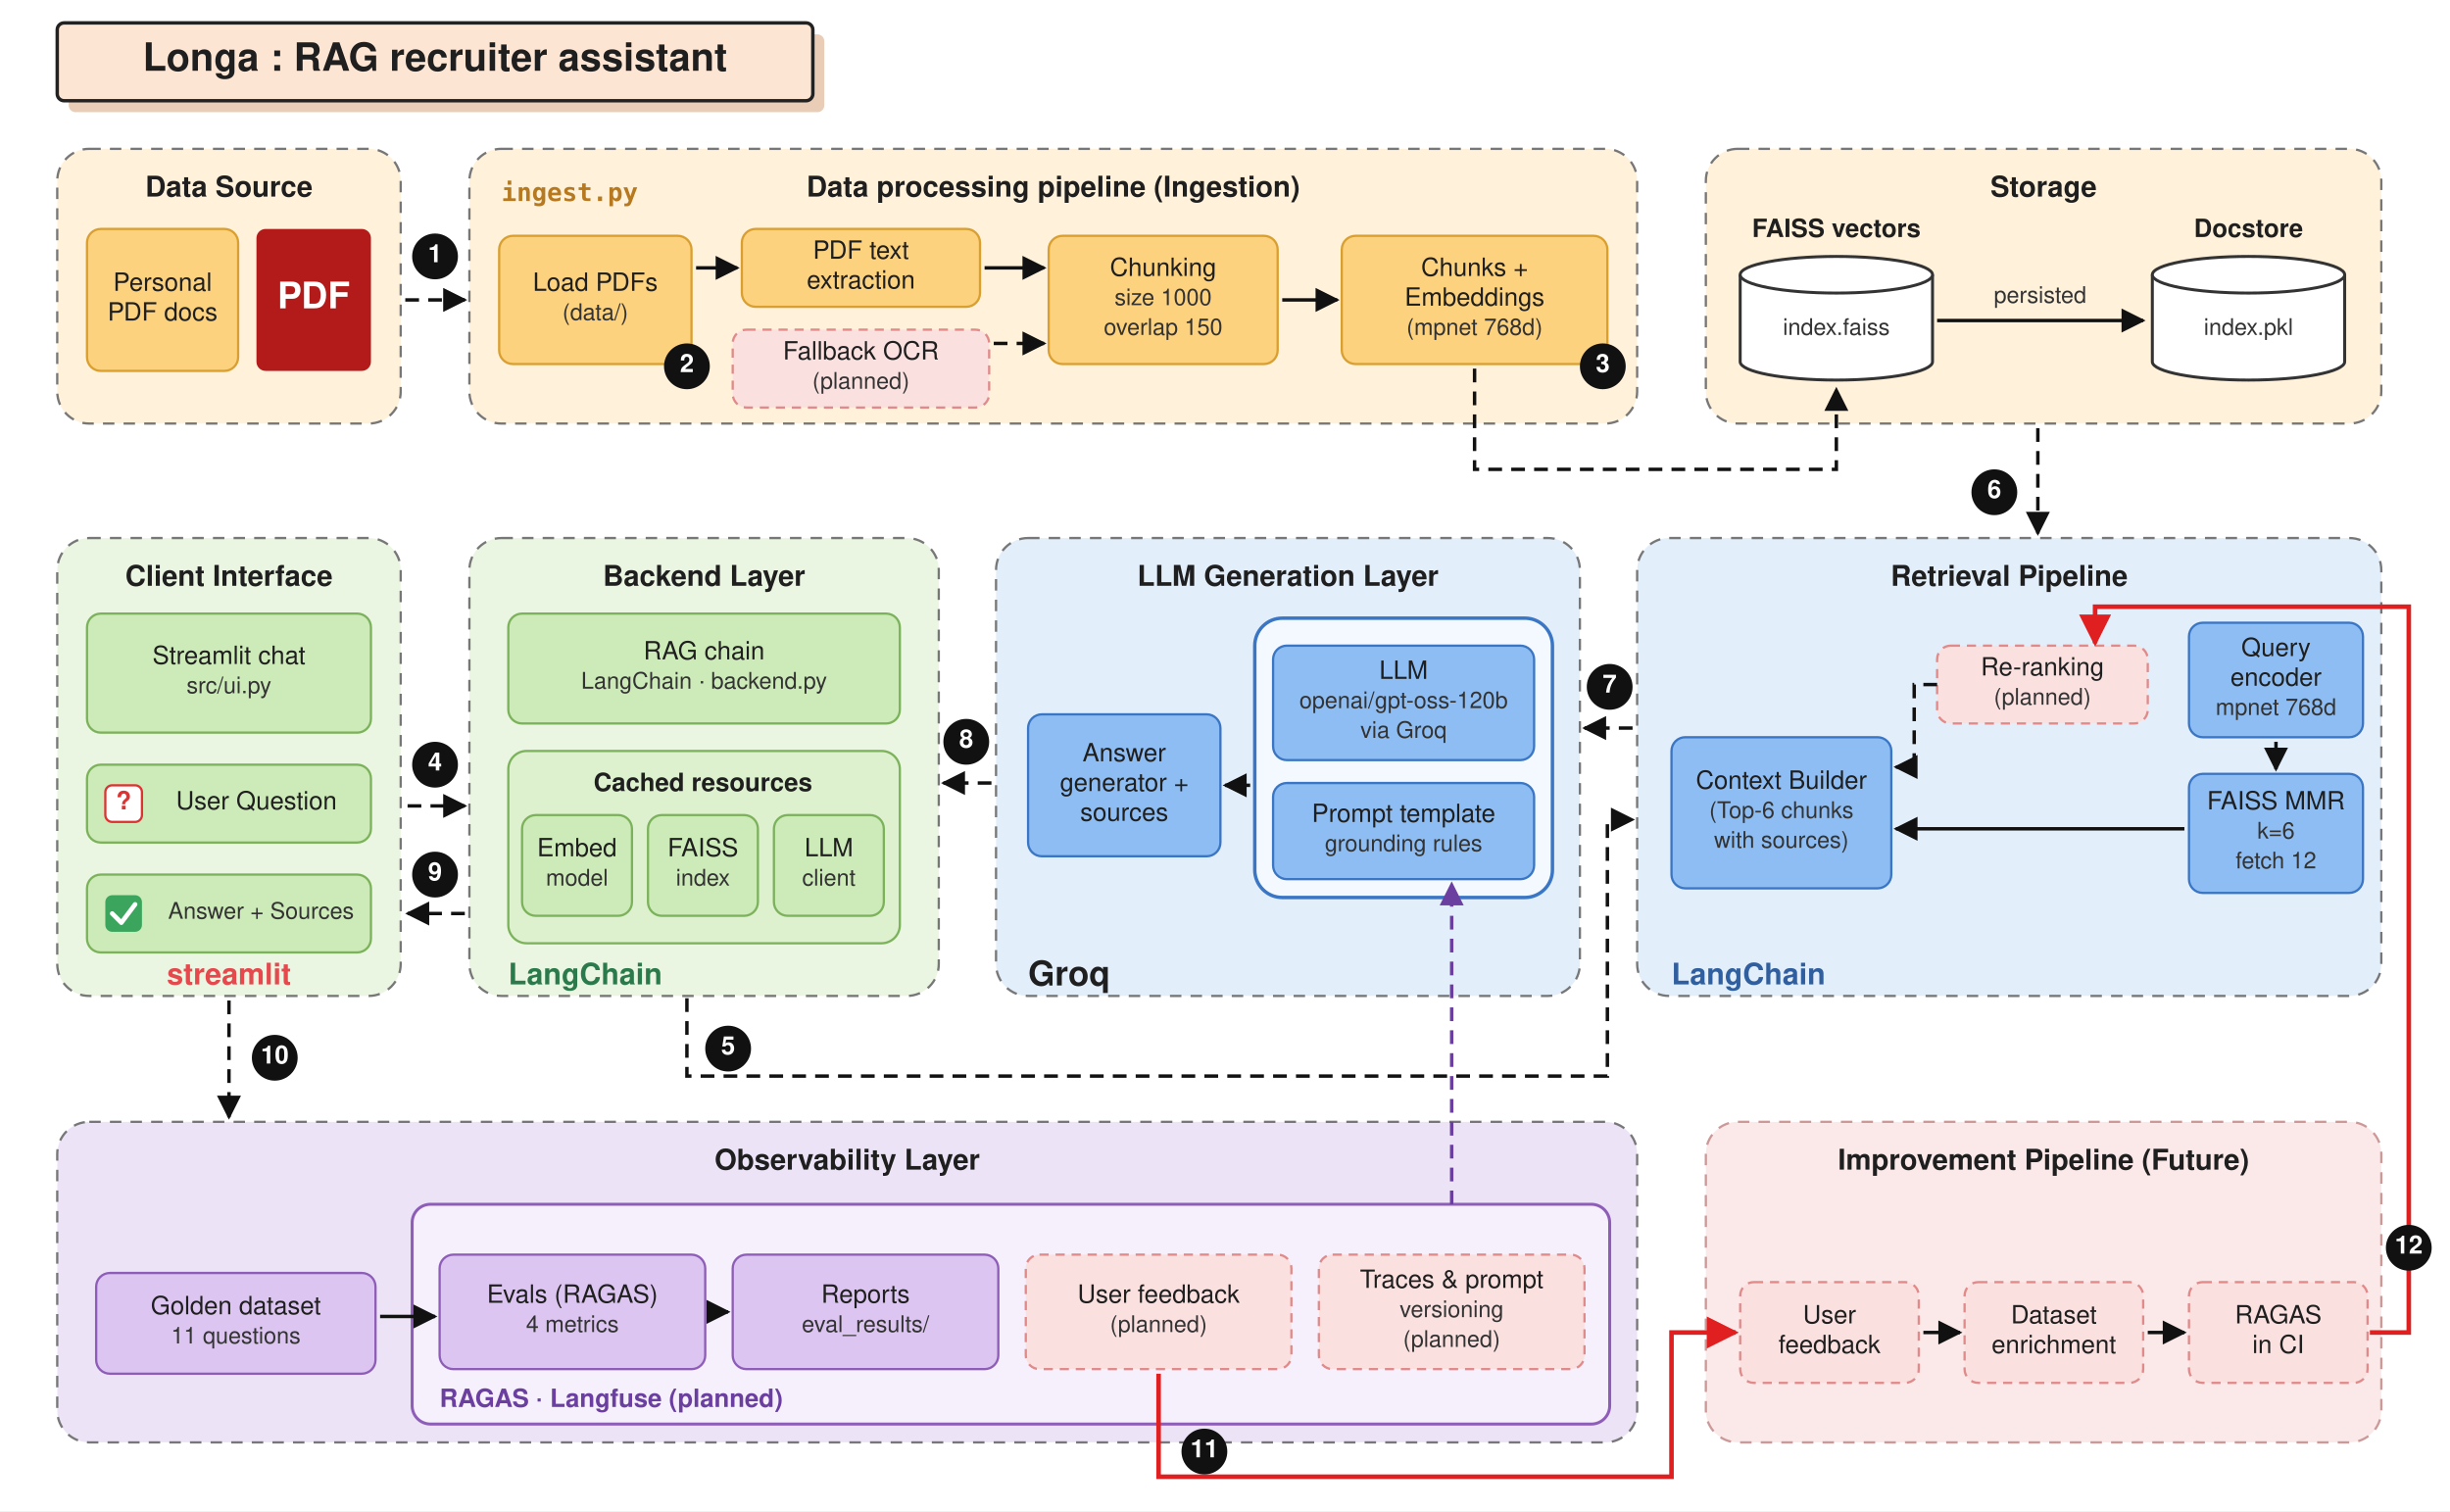
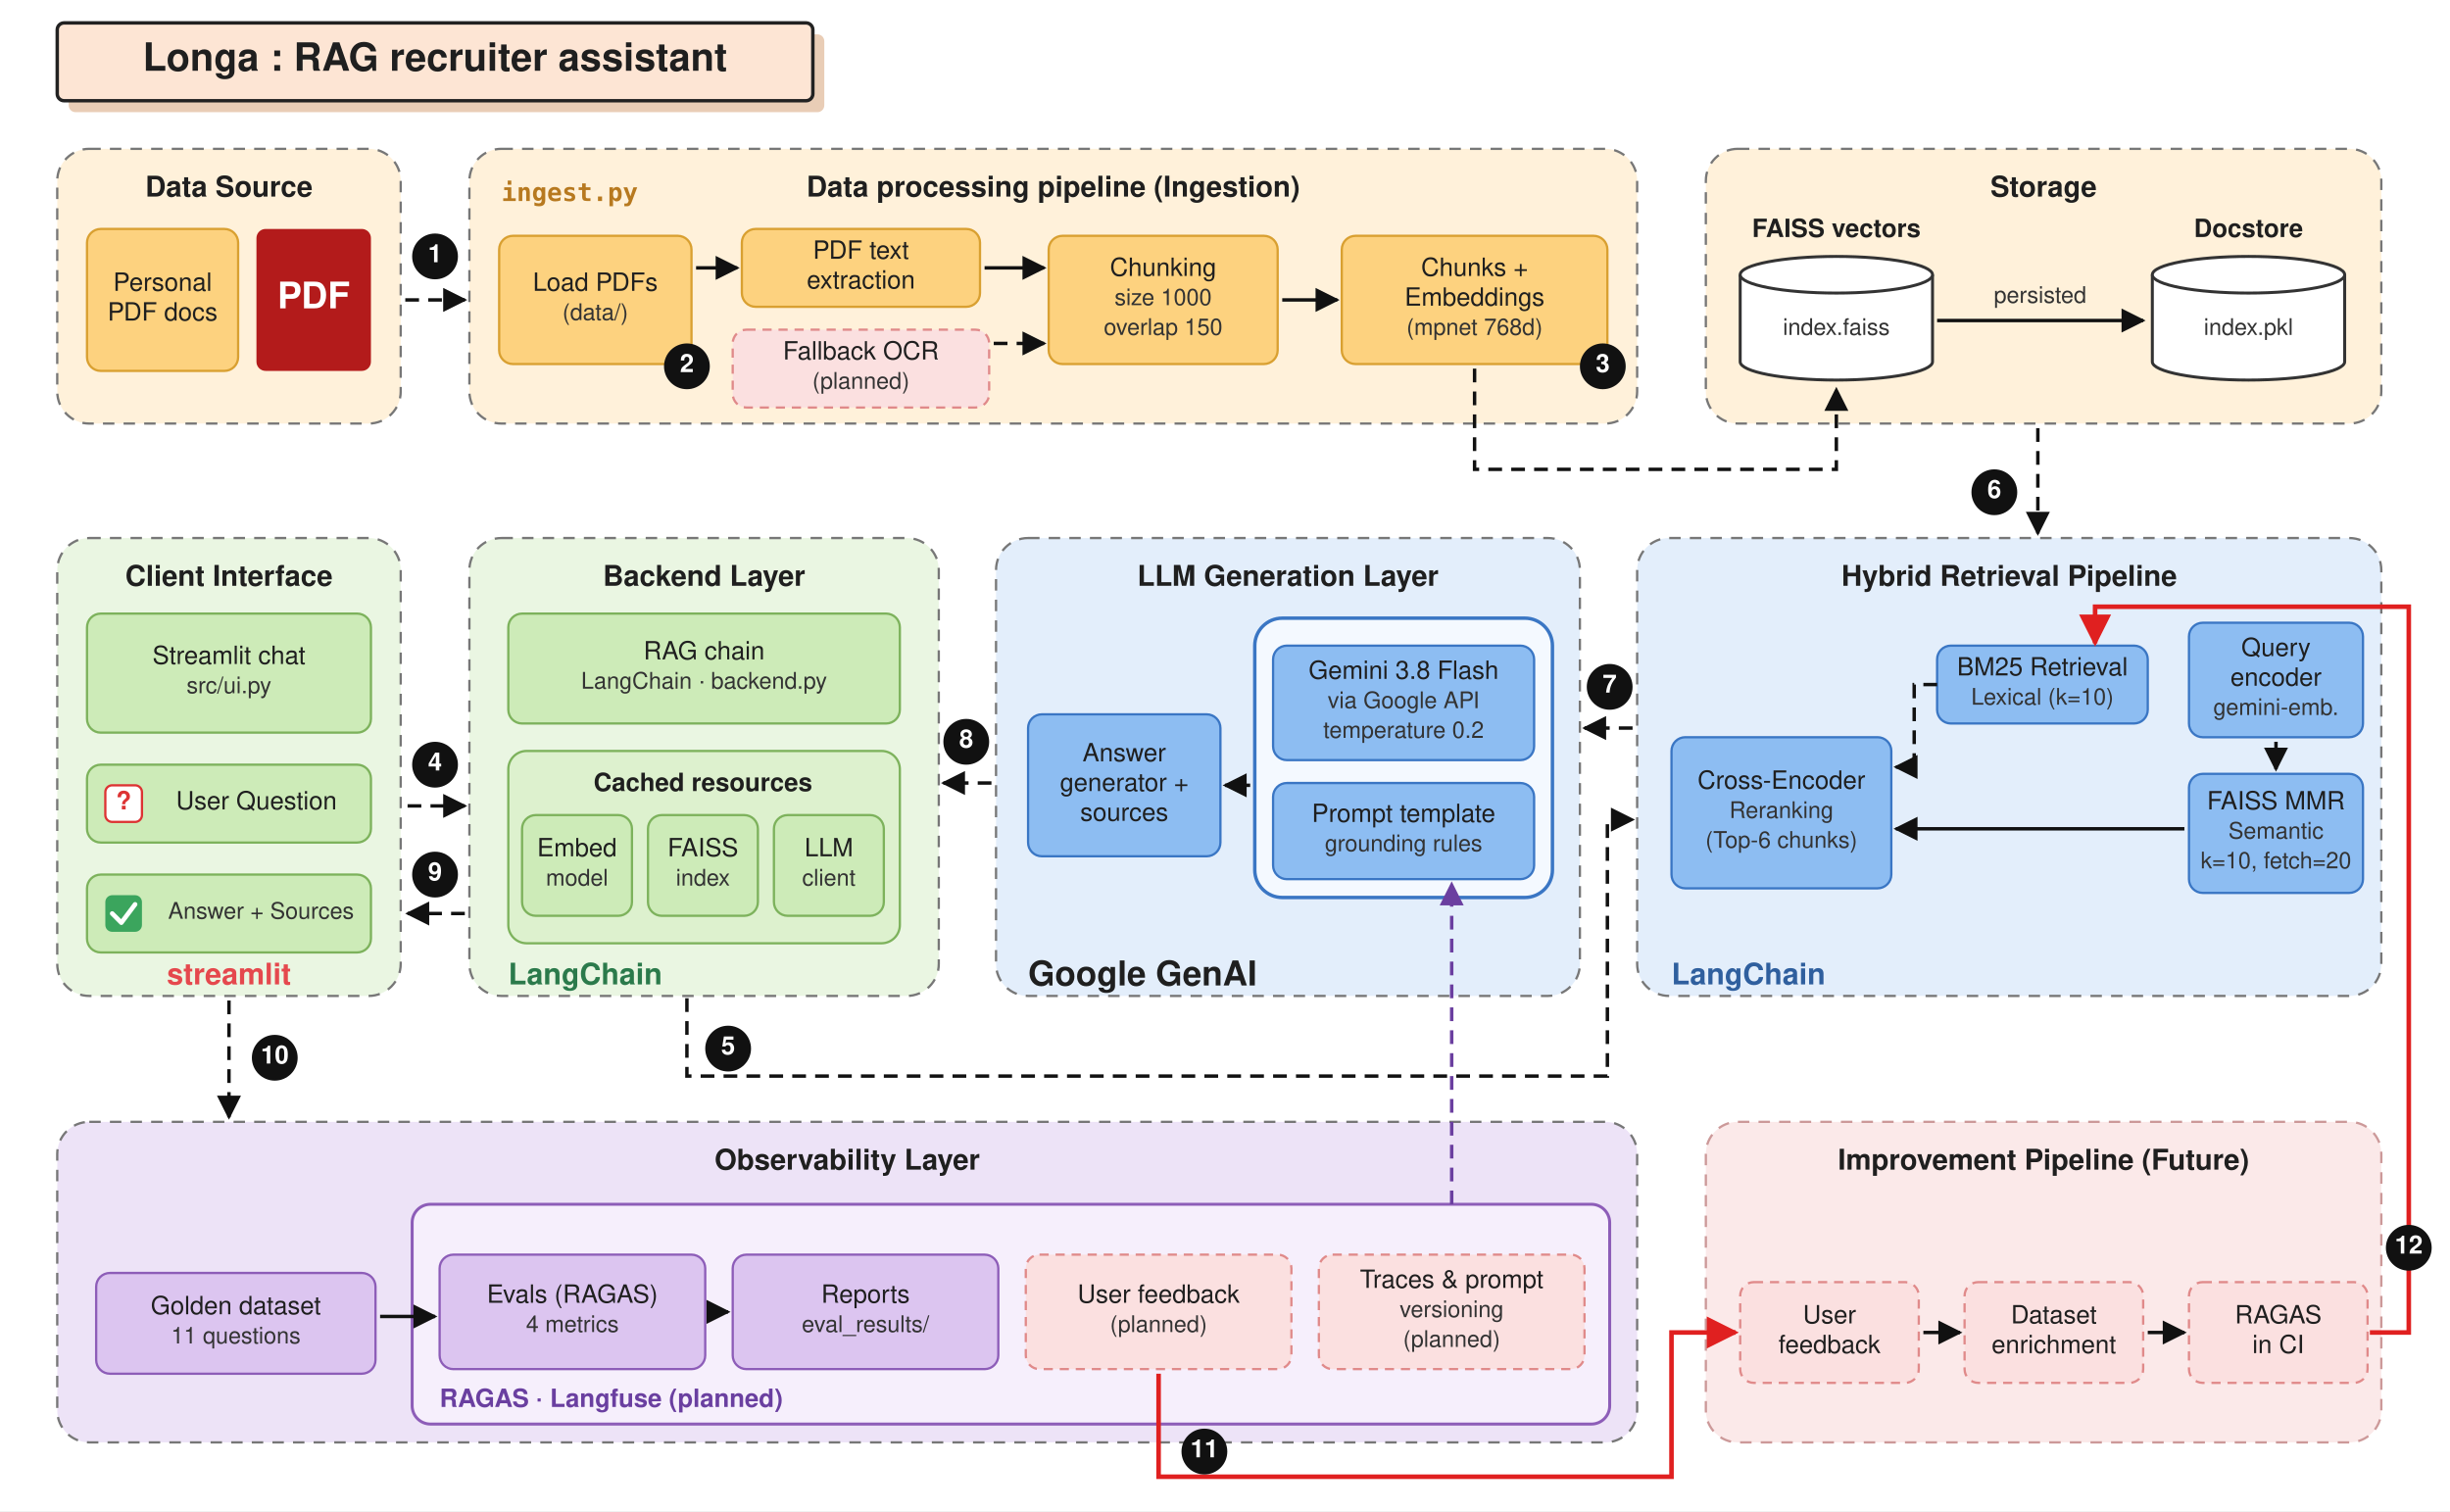
<svg xmlns="http://www.w3.org/2000/svg" width="1070" height="660" viewBox="0 0 1070 660" role="img">
  <style>
text{font-family:Helvetica,Arial,sans-serif;fill:#1f1f1f}
.tx{font-size:11px}.sm{font-size:10px;fill:#333}.hd{font-size:12.5px;font-weight:700}.lg{font-size:11px;font-weight:700}
.nm{font-size:11px;font-weight:700;fill:#fff}
.o{fill:#FDD27F;stroke:#D9A031;stroke-width:1}
.pk{fill:#FBE0E0;stroke:#E08A8A;stroke-width:1;stroke-dasharray:4 3}
.gr{fill:#CDEBB8;stroke:#7DB25C;stroke-width:1}
.bl{fill:#8DBDF2;stroke:#3A76C4;stroke-width:1}
.pu{fill:#DCC5F0;stroke:#8D5DB8;stroke-width:1}
.da{fill:none;stroke:#111;stroke-width:1.5;stroke-dasharray:6 4;marker-end:url(#aK)}
.sa{fill:none;stroke:#111;stroke-width:1.5;marker-end:url(#aK)}
.ra{fill:none;stroke:#E02020;stroke-width:2;marker-end:url(#aR)}
.pa{fill:none;stroke:#6B3FA0;stroke-width:1.5;stroke-dasharray:6 4;marker-end:url(#aP)}
</style>
  <defs>
    <marker id="aK" viewBox="0 0 10 10" refX="9" refY="5" markerWidth="7" markerHeight="7" orient="auto">
      <path d="M0,0L10,5L0,10z" fill="#111" />
    </marker>
    <marker id="aR" viewBox="0 0 10 10" refX="9" refY="5" markerWidth="7" markerHeight="7" orient="auto">
      <path d="M0,0L10,5L0,10z" fill="#E02020" />
    </marker>
    <marker id="aP" viewBox="0 0 10 10" refX="9" refY="5" markerWidth="7" markerHeight="7" orient="auto">
      <path d="M0,0L10,5L0,10z" fill="#6B3FA0" />
    </marker>
  </defs>
  <rect width="1070" height="660" fill="#fff" />
  <rect x="30" y="15" width="330" height="34" rx="3" fill="#E9CDB6" />
  <rect x="25" y="10" width="330" height="34" rx="3" fill="#FDE5D4" stroke="#222" stroke-width="1.5" />
  <text x="190" y="27" text-anchor="middle" dominant-baseline="central" style="font-size:17px;font-weight:700">Longa : RAG recruiter assistant</text>
  <rect x="25" y="65" width="150" height="120" rx="14" fill="#FFF1DA" stroke="#777" stroke-width="1" stroke-dasharray="5 4" />
  <text class="hd" x="100.0" y="83" text-anchor="middle" dominant-baseline="central">Data Source</text>
  <rect class="o" x="38" y="100" width="66" height="62" rx="6" />
  <text class="tx" x="71.0" y="124.5" text-anchor="middle" dominant-baseline="central">Personal</text>
  <text class="tx" x="71.0" y="137.5" text-anchor="middle" dominant-baseline="central">PDF docs</text>
  <rect x="112" y="100" width="50" height="62" rx="4" fill="#B31B1B" />
  <text x="137" y="131" text-anchor="middle" dominant-baseline="central" style="font-size:16px;font-weight:700;fill:#fff">PDF</text>
  <path class="da" d="M177,131 H203" />
  <rect x="205" y="65" width="510" height="120" rx="14" fill="#FFF1DA" stroke="#777" stroke-width="1" stroke-dasharray="5 4" />
  <text class="hd" x="460.0" y="83" text-anchor="middle" dominant-baseline="central">Data processing pipeline (Ingestion)</text>
  <text x="219" y="84" dominant-baseline="central" style="font-family:monospace;font-size:11px;font-weight:700;fill:#B7791F">ingest.py</text>
  <rect class="o" x="218" y="103" width="84" height="56" rx="6" />
  <text class="tx" x="260.0" y="124.5" text-anchor="middle" dominant-baseline="central">Load PDFs</text>
  <text class="sm" x="260.0" y="137.5" text-anchor="middle" dominant-baseline="central">(data/)</text>
  <rect class="o" x="324" y="100" width="104" height="34" rx="6" />
  <text class="tx" x="376.0" y="110.5" text-anchor="middle" dominant-baseline="central">PDF text</text>
  <text class="tx" x="376.0" y="123.5" text-anchor="middle" dominant-baseline="central">extraction</text>
  <rect class="pk" x="320" y="144" width="112" height="34" rx="6" />
  <text class="tx" x="376.0" y="154.5" text-anchor="middle" dominant-baseline="central">Fallback OCR</text>
  <text class="sm" x="376.0" y="167.5" text-anchor="middle" dominant-baseline="central">(planned)</text>
  <rect class="o" x="458" y="103" width="100" height="56" rx="6" />
  <text class="tx" x="508.0" y="118.0" text-anchor="middle" dominant-baseline="central">Chunking</text>
  <text class="sm" x="508.0" y="131.0" text-anchor="middle" dominant-baseline="central">size 1000</text>
  <text class="sm" x="508.0" y="144.0" text-anchor="middle" dominant-baseline="central">overlap 150</text>
  <rect class="o" x="586" y="103" width="116" height="56" rx="6" />
  <text class="tx" x="644.0" y="118.0" text-anchor="middle" dominant-baseline="central">Chunks +</text>
  <text class="tx" x="644.0" y="131.0" text-anchor="middle" dominant-baseline="central">Embeddings</text>
  <text class="sm" x="644.0" y="144.0" text-anchor="middle" dominant-baseline="central">(mpnet 768d)</text>
  <path class="sa" d="M304,117 H322" />
  <path class="sa" d="M430,117 H456" />
  <path class="da" d="M434,150 H456" />
  <path class="sa" d="M560,131 H584" />
  <rect x="745" y="65" width="295" height="120" rx="14" fill="#FFF1DA" stroke="#777" stroke-width="1" stroke-dasharray="5 4" />
  <text class="hd" x="892.5" y="83" text-anchor="middle" dominant-baseline="central">Storage</text>
  <path d="M760,120 V158 A42.0,8 0 0 0 844,158 V120" fill="#fff" stroke="#333" stroke-width="1.3" />
  <ellipse cx="802.0" cy="120" rx="42.0" ry="8" fill="#fff" stroke="#333" stroke-width="1.3" />
  <text class="lg" x="802.0" y="101" text-anchor="middle" dominant-baseline="central">FAISS vectors</text>
  <text class="sm" x="802.0" y="144" text-anchor="middle" dominant-baseline="central">index.faiss</text>
  <path d="M940,120 V158 A42.0,8 0 0 0 1024,158 V120" fill="#fff" stroke="#333" stroke-width="1.3" />
  <ellipse cx="982.0" cy="120" rx="42.0" ry="8" fill="#fff" stroke="#333" stroke-width="1.3" />
  <text class="lg" x="982.0" y="101" text-anchor="middle" dominant-baseline="central">Docstore</text>
  <text class="sm" x="982.0" y="144" text-anchor="middle" dominant-baseline="central">index.pkl</text>
  <path class="sa" d="M846,140 H936" />
  <text class="sm" x="891" y="130" text-anchor="middle" dominant-baseline="central">persisted</text>
  <path class="da" d="M890,187 V233" />
  <rect x="25" y="235" width="150" height="200" rx="14" fill="#EAF6E2" stroke="#777" stroke-width="1" stroke-dasharray="5 4" />
  <text class="hd" x="100.0" y="253" text-anchor="middle" dominant-baseline="central">Client Interface</text>
  <rect class="gr" x="38" y="268" width="124" height="52" rx="6" />
  <text class="tx" x="100.0" y="287.5" text-anchor="middle" dominant-baseline="central">Streamlit chat</text>
  <text class="sm" x="100.0" y="300.5" text-anchor="middle" dominant-baseline="central">src/ui.py</text>
  <rect class="gr" x="38" y="334" width="124" height="34" rx="6" />
  <rect x="46" y="343" width="16" height="16" rx="3" fill="#fff" stroke="#D33" />
  <text x="54" y="351" text-anchor="middle" dominant-baseline="central" style="font-size:11px;font-weight:700;fill:#D33">?</text>
  <text class="tx" x="112" y="351" text-anchor="middle" dominant-baseline="central">User Question</text>
  <rect class="gr" x="38" y="382" width="124" height="34" rx="6" />
  <rect x="46" y="391" width="16" height="16" rx="3" fill="#3BA55D" />
  <polyline points="49,399 53,403 59,395" fill="none" stroke="#fff" stroke-width="2" stroke-linecap="round" stroke-linejoin="round" />
  <text class="sm" x="114" y="399" text-anchor="middle" dominant-baseline="central">Answer + Sources</text>
  <text x="100" y="427" text-anchor="middle" dominant-baseline="central" style="font-size:13px;font-weight:700;fill:#E5484D">streamlit</text>
  <path class="da" d="M178,352 H203" />
  <path class="da" d="M203,399 H178" />
  <path class="da" d="M100,437 V488" />
  <rect x="205" y="235" width="205" height="200" rx="14" fill="#EAF6E2" stroke="#777" stroke-width="1" stroke-dasharray="5 4" />
  <text class="hd" x="307.5" y="253" text-anchor="middle" dominant-baseline="central">Backend Layer</text>
  <rect class="gr" x="222" y="268" width="171" height="48" rx="6" />
  <text class="tx" x="307.5" y="285.5" text-anchor="middle" dominant-baseline="central">RAG chain</text>
  <text class="sm" x="307.5" y="298.5" text-anchor="middle" dominant-baseline="central">LangChain · backend.py</text>
  <rect x="222" y="328" width="171" height="84" rx="8" fill="#DDF1CE" stroke="#7DB25C" />
  <text class="lg" x="307" y="343" text-anchor="middle" dominant-baseline="central">Cached resources</text>
  <rect class="gr" x="228" y="356" width="48" height="44" rx="6" />
  <text class="tx" x="252.0" y="371.5" text-anchor="middle" dominant-baseline="central">Embed</text>
  <text class="sm" x="252.0" y="384.5" text-anchor="middle" dominant-baseline="central">model</text>
  <rect class="gr" x="283" y="356" width="48" height="44" rx="6" />
  <text class="tx" x="307.0" y="371.5" text-anchor="middle" dominant-baseline="central">FAISS</text>
  <text class="sm" x="307.0" y="384.5" text-anchor="middle" dominant-baseline="central">index</text>
  <rect class="gr" x="338" y="356" width="48" height="44" rx="6" />
  <text class="tx" x="362.0" y="371.5" text-anchor="middle" dominant-baseline="central">LLM</text>
  <text class="sm" x="362.0" y="384.5" text-anchor="middle" dominant-baseline="central">client</text>
  <text x="222" y="427" dominant-baseline="central" style="font-size:13px;font-weight:700;fill:#2B7A4B">LangChain</text>
  <rect x="435" y="235" width="255" height="200" rx="14" fill="#E3EEFB" stroke="#777" stroke-width="1" stroke-dasharray="5 4" />
  <text class="hd" x="562.5" y="253" text-anchor="middle" dominant-baseline="central">LLM Generation Layer</text>
  <rect x="548" y="270" width="130" height="122" rx="12" fill="#F4F9FF" stroke="#3A76C4" stroke-width="1.5" />
  <rect class="bl" x="556" y="282" width="114" height="50" rx="6" />
-   <text class="tx" x="613.0" y="294.0" text-anchor="middle" dominant-baseline="central">LLM</text>
-   <text class="sm" x="613.0" y="307.0" text-anchor="middle" dominant-baseline="central">openai/gpt-oss-120b</text>
-   <text class="sm" x="613.0" y="320.0" text-anchor="middle" dominant-baseline="central">via Groq</text>
+   <text class="tx" x="613.0" y="294.0" text-anchor="middle" dominant-baseline="central">Gemini 3.8 Flash</text>
+   <text class="sm" x="613.0" y="307.0" text-anchor="middle" dominant-baseline="central">via Google API</text>
+   <text class="sm" x="613.0" y="320.0" text-anchor="middle" dominant-baseline="central">temperature 0.2</text>
  <rect class="bl" x="556" y="342" width="114" height="42" rx="6" />
  <text class="tx" x="613.0" y="356.5" text-anchor="middle" dominant-baseline="central">Prompt template</text>
  <text class="sm" x="613.0" y="369.5" text-anchor="middle" dominant-baseline="central">grounding rules</text>
  <rect class="bl" x="449" y="312" width="84" height="62" rx="6" />
  <text class="tx" x="491.0" y="330.0" text-anchor="middle" dominant-baseline="central">Answer</text>
  <text class="tx" x="491.0" y="343.0" text-anchor="middle" dominant-baseline="central">generator +</text>
  <text class="tx" x="491.0" y="356.0" text-anchor="middle" dominant-baseline="central">sources</text>
  <path class="sa" d="M546,343 H535" />
-   <text x="449" y="427" dominant-baseline="central" style="font-size:15px;font-weight:700">Groq</text>
+   <text x="449" y="427" dominant-baseline="central" style="font-size:15px;font-weight:700">Google GenAI</text>
  <path class="da" d="M713,318 H692" />
  <path class="da" d="M433,342 H412" />
  <rect x="715" y="235" width="325" height="200" rx="14" fill="#E3EEFB" stroke="#777" stroke-width="1" stroke-dasharray="5 4" />
-   <text class="hd" x="877.5" y="253" text-anchor="middle" dominant-baseline="central">Retrieval Pipeline</text>
+   <text class="hd" x="877.5" y="253" text-anchor="middle" dominant-baseline="central">Hybrid Retrieval Pipeline</text>
  <rect class="bl" x="730" y="322" width="96" height="66" rx="6" />
-   <text class="tx" x="778.0" y="342.0" text-anchor="middle" dominant-baseline="central">Context Builder</text>
-   <text class="sm" x="778.0" y="355.0" text-anchor="middle" dominant-baseline="central">(Top-6 chunks</text>
-   <text class="sm" x="778.0" y="368.0" text-anchor="middle" dominant-baseline="central">with sources)</text>
-   <rect class="pk" x="846" y="282" width="92" height="34" rx="6" />
-   <text class="tx" x="892.0" y="292.5" text-anchor="middle" dominant-baseline="central">Re-ranking</text>
-   <text class="sm" x="892.0" y="305.5" text-anchor="middle" dominant-baseline="central">(planned)</text>
+   <text class="tx" x="778.0" y="342.0" text-anchor="middle" dominant-baseline="central">Cross-Encoder</text>
+   <text class="sm" x="778.0" y="355.0" text-anchor="middle" dominant-baseline="central">Reranking</text>
+   <text class="sm" x="778.0" y="368.0" text-anchor="middle" dominant-baseline="central">(Top-6 chunks)</text>
+   <rect class="bl" x="846" y="282" width="92" height="34" rx="6" />
+   <text class="tx" x="892.0" y="292.5" text-anchor="middle" dominant-baseline="central">BM25 Retrieval</text>
+   <text class="sm" x="892.0" y="305.5" text-anchor="middle" dominant-baseline="central">Lexical (k=10)</text>
  <rect class="bl" x="956" y="272" width="76" height="50" rx="6" />
  <text class="tx" x="994.0" y="284.0" text-anchor="middle" dominant-baseline="central">Query</text>
  <text class="tx" x="994.0" y="297.0" text-anchor="middle" dominant-baseline="central">encoder</text>
-   <text class="sm" x="994.0" y="310.0" text-anchor="middle" dominant-baseline="central">mpnet 768d</text>
+   <text class="sm" x="994.0" y="310.0" text-anchor="middle" dominant-baseline="central">gemini-emb.</text>
  <rect class="bl" x="956" y="338" width="76" height="52" rx="6" />
  <text class="tx" x="994.0" y="351.0" text-anchor="middle" dominant-baseline="central">FAISS MMR</text>
-   <text class="sm" x="994.0" y="364.0" text-anchor="middle" dominant-baseline="central">k=6</text>
-   <text class="sm" x="994.0" y="377.0" text-anchor="middle" dominant-baseline="central">fetch 12</text>
+   <text class="sm" x="994.0" y="364.0" text-anchor="middle" dominant-baseline="central">Semantic</text>
+   <text class="sm" x="994.0" y="377.0" text-anchor="middle" dominant-baseline="central">k=10, fetch=20</text>
  <path class="sa" d="M994,324 V336" />
  <path class="sa" d="M954,362 H828" />
  <path class="da" d="M846,299 H836 V335 H828" />
  <text x="730" y="427" dominant-baseline="central" style="font-size:13px;font-weight:700;fill:#2F5F9E">LangChain</text>
  <path class="da" d="M300,436 V470 H702 V358 H713" />
  <rect x="25" y="490" width="690" height="140" rx="14" fill="#EDE3F7" stroke="#777" stroke-width="1" stroke-dasharray="5 4" />
  <text class="hd" x="370.0" y="508" text-anchor="middle" dominant-baseline="central">Observability Layer</text>
  <rect class="pu" x="42" y="556" width="122" height="44" rx="6" />
  <text class="tx" x="103.0" y="571.5" text-anchor="middle" dominant-baseline="central">Golden dataset</text>
  <text class="sm" x="103.0" y="584.5" text-anchor="middle" dominant-baseline="central">11 questions</text>
  <rect x="180" y="526" width="523" height="96" rx="8" fill="#F6EFFC" stroke="#8D5DB8" stroke-width="1.3" />
  <rect class="pu" x="192" y="548" width="116" height="50" rx="6" />
  <text class="tx" x="250.0" y="566.5" text-anchor="middle" dominant-baseline="central">Evals (RAGAS)</text>
  <text class="sm" x="250.0" y="579.5" text-anchor="middle" dominant-baseline="central">4 metrics</text>
  <rect class="pu" x="320" y="548" width="116" height="50" rx="6" />
  <text class="tx" x="378.0" y="566.5" text-anchor="middle" dominant-baseline="central">Reports</text>
  <text class="sm" x="378.0" y="579.5" text-anchor="middle" dominant-baseline="central">eval_results/</text>
  <rect class="pk" x="448" y="548" width="116" height="50" rx="6" />
  <text class="tx" x="506.0" y="566.5" text-anchor="middle" dominant-baseline="central">User feedback</text>
  <text class="sm" x="506.0" y="579.5" text-anchor="middle" dominant-baseline="central">(planned)</text>
  <rect class="pk" x="576" y="548" width="116" height="50" rx="6" />
  <text class="tx" x="634.0" y="560.0" text-anchor="middle" dominant-baseline="central">Traces &amp; prompt</text>
  <text class="sm" x="634.0" y="573.0" text-anchor="middle" dominant-baseline="central">versioning</text>
  <text class="sm" x="634.0" y="586.0" text-anchor="middle" dominant-baseline="central">(planned)</text>
  <text x="192" y="612" dominant-baseline="central" style="font-size:11px;font-weight:700;fill:#6A3FA0">RAGAS  ·  Langfuse (planned)</text>
  <path class="sa" d="M166,575 H190" />
  <path class="sa" d="M310,573 H318" />
  <path class="pa" d="M634,526 V386" />
  <rect x="745" y="490" width="295" height="140" rx="14" fill="#FBE9E9" stroke="#C99" stroke-width="1" stroke-dasharray="5 4" />
  <text class="hd" x="892.5" y="508" text-anchor="middle" dominant-baseline="central">Improvement Pipeline (Future)</text>
  <rect class="pk" x="760" y="560" width="78" height="44" rx="6" />
  <text class="tx" x="799.0" y="575.5" text-anchor="middle" dominant-baseline="central">User</text>
  <text class="tx" x="799.0" y="588.5" text-anchor="middle" dominant-baseline="central">feedback</text>
  <rect class="pk" x="858" y="560" width="78" height="44" rx="6" />
  <text class="tx" x="897.0" y="575.5" text-anchor="middle" dominant-baseline="central">Dataset</text>
  <text class="tx" x="897.0" y="588.5" text-anchor="middle" dominant-baseline="central">enrichment</text>
  <rect class="pk" x="956" y="560" width="78" height="44" rx="6" />
  <text class="tx" x="995.0" y="575.5" text-anchor="middle" dominant-baseline="central">RAGAS</text>
  <text class="tx" x="995.0" y="588.5" text-anchor="middle" dominant-baseline="central">in CI</text>
  <path class="sa" d="M840,582 H856" />
  <path class="sa" d="M938,582 H954" />
  <path class="ra" d="M506,600 V645 H730 V582 H758" />
  <path class="ra" d="M1035,582 H1052 V265 H915 V281" />
  <path class="da" d="M644,161 V205 H802 V170" />
  <circle cx="190" cy="112" r="10" fill="#111" />
  <text class="nm" x="190" y="112" text-anchor="middle" dominant-baseline="central">1</text>
  <circle cx="300" cy="160" r="10" fill="#111" />
  <text class="nm" x="300" y="160" text-anchor="middle" dominant-baseline="central">2</text>
  <circle cx="700" cy="160" r="10" fill="#111" />
  <text class="nm" x="700" y="160" text-anchor="middle" dominant-baseline="central">3</text>
  <circle cx="190" cy="334" r="10" fill="#111" />
  <text class="nm" x="190" y="334" text-anchor="middle" dominant-baseline="central">4</text>
  <circle cx="190" cy="382" r="10" fill="#111" />
  <text class="nm" x="190" y="382" text-anchor="middle" dominant-baseline="central">9</text>
  <circle cx="120" cy="462" r="10" fill="#111" />
  <text class="nm" x="120" y="462" text-anchor="middle" dominant-baseline="central">10</text>
  <circle cx="318" cy="458" r="10" fill="#111" />
  <text class="nm" x="318" y="458" text-anchor="middle" dominant-baseline="central">5</text>
  <circle cx="871" cy="215" r="10" fill="#111" />
  <text class="nm" x="871" y="215" text-anchor="middle" dominant-baseline="central">6</text>
  <circle cx="703" cy="300" r="10" fill="#111" />
  <text class="nm" x="703" y="300" text-anchor="middle" dominant-baseline="central">7</text>
  <circle cx="422" cy="324" r="10" fill="#111" />
  <text class="nm" x="422" y="324" text-anchor="middle" dominant-baseline="central">8</text>
  <circle cx="526" cy="634" r="10" fill="#111" />
  <text class="nm" x="526" y="634" text-anchor="middle" dominant-baseline="central">11</text>
  <circle cx="1052" cy="545" r="10" fill="#111" />
  <text class="nm" x="1052" y="545" text-anchor="middle" dominant-baseline="central">12</text>
</svg>
